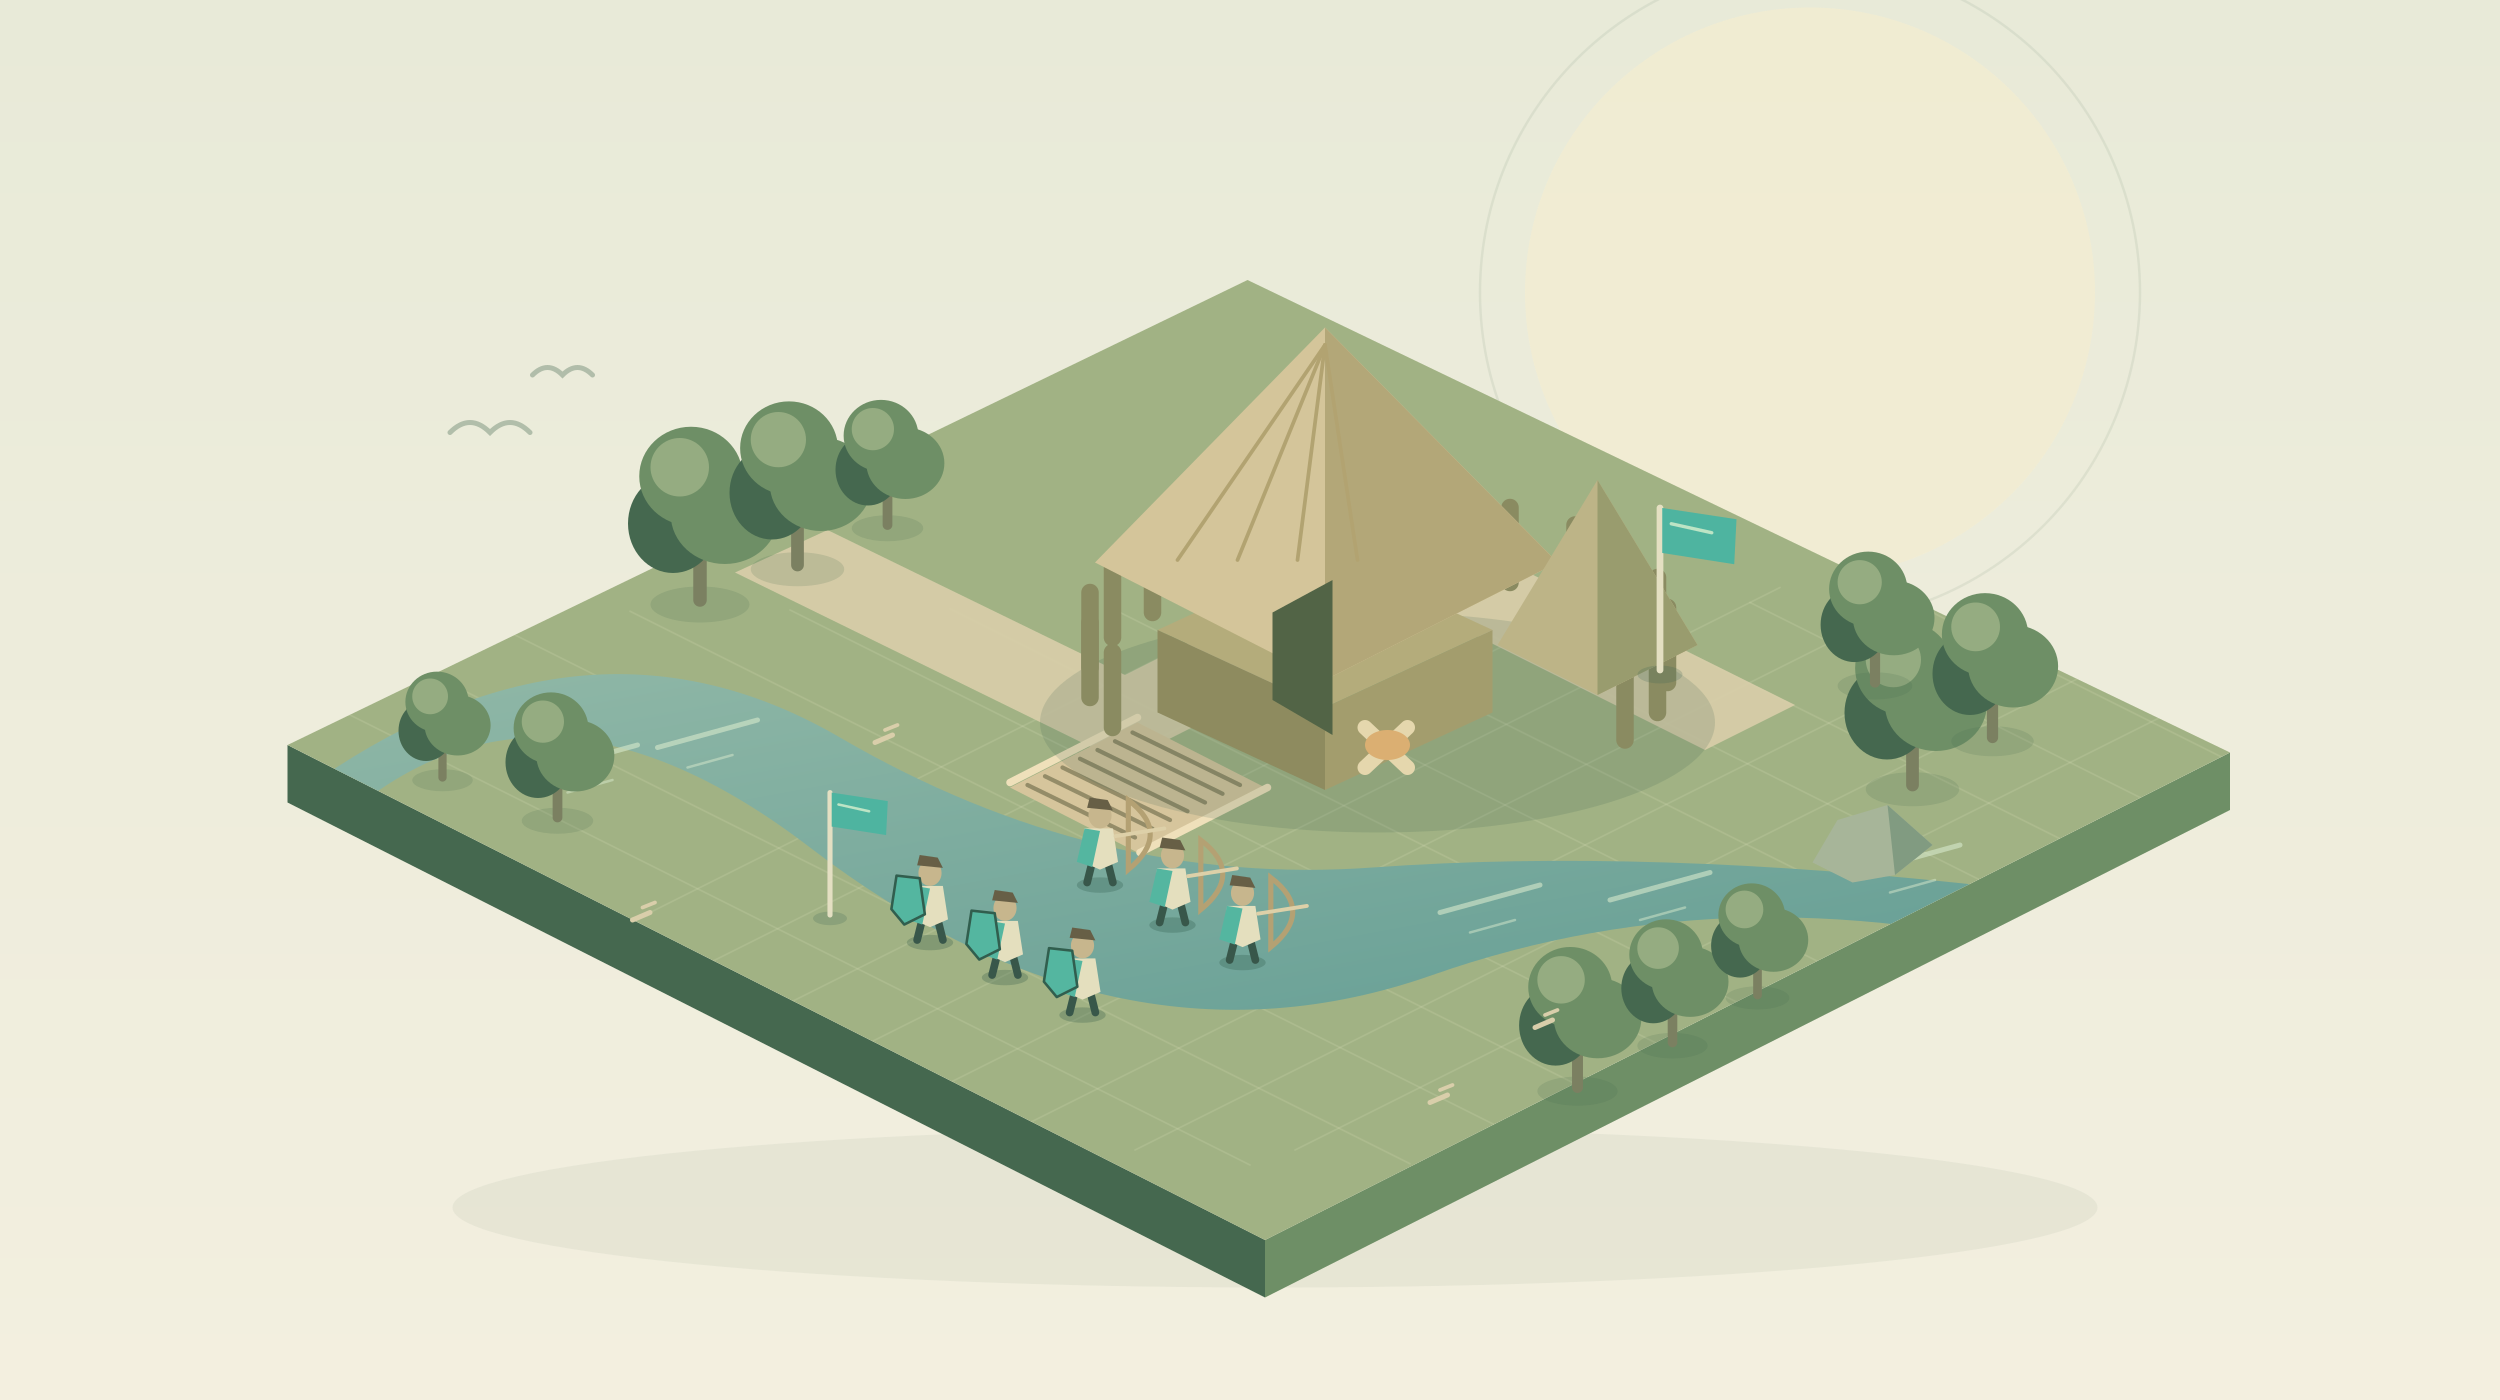
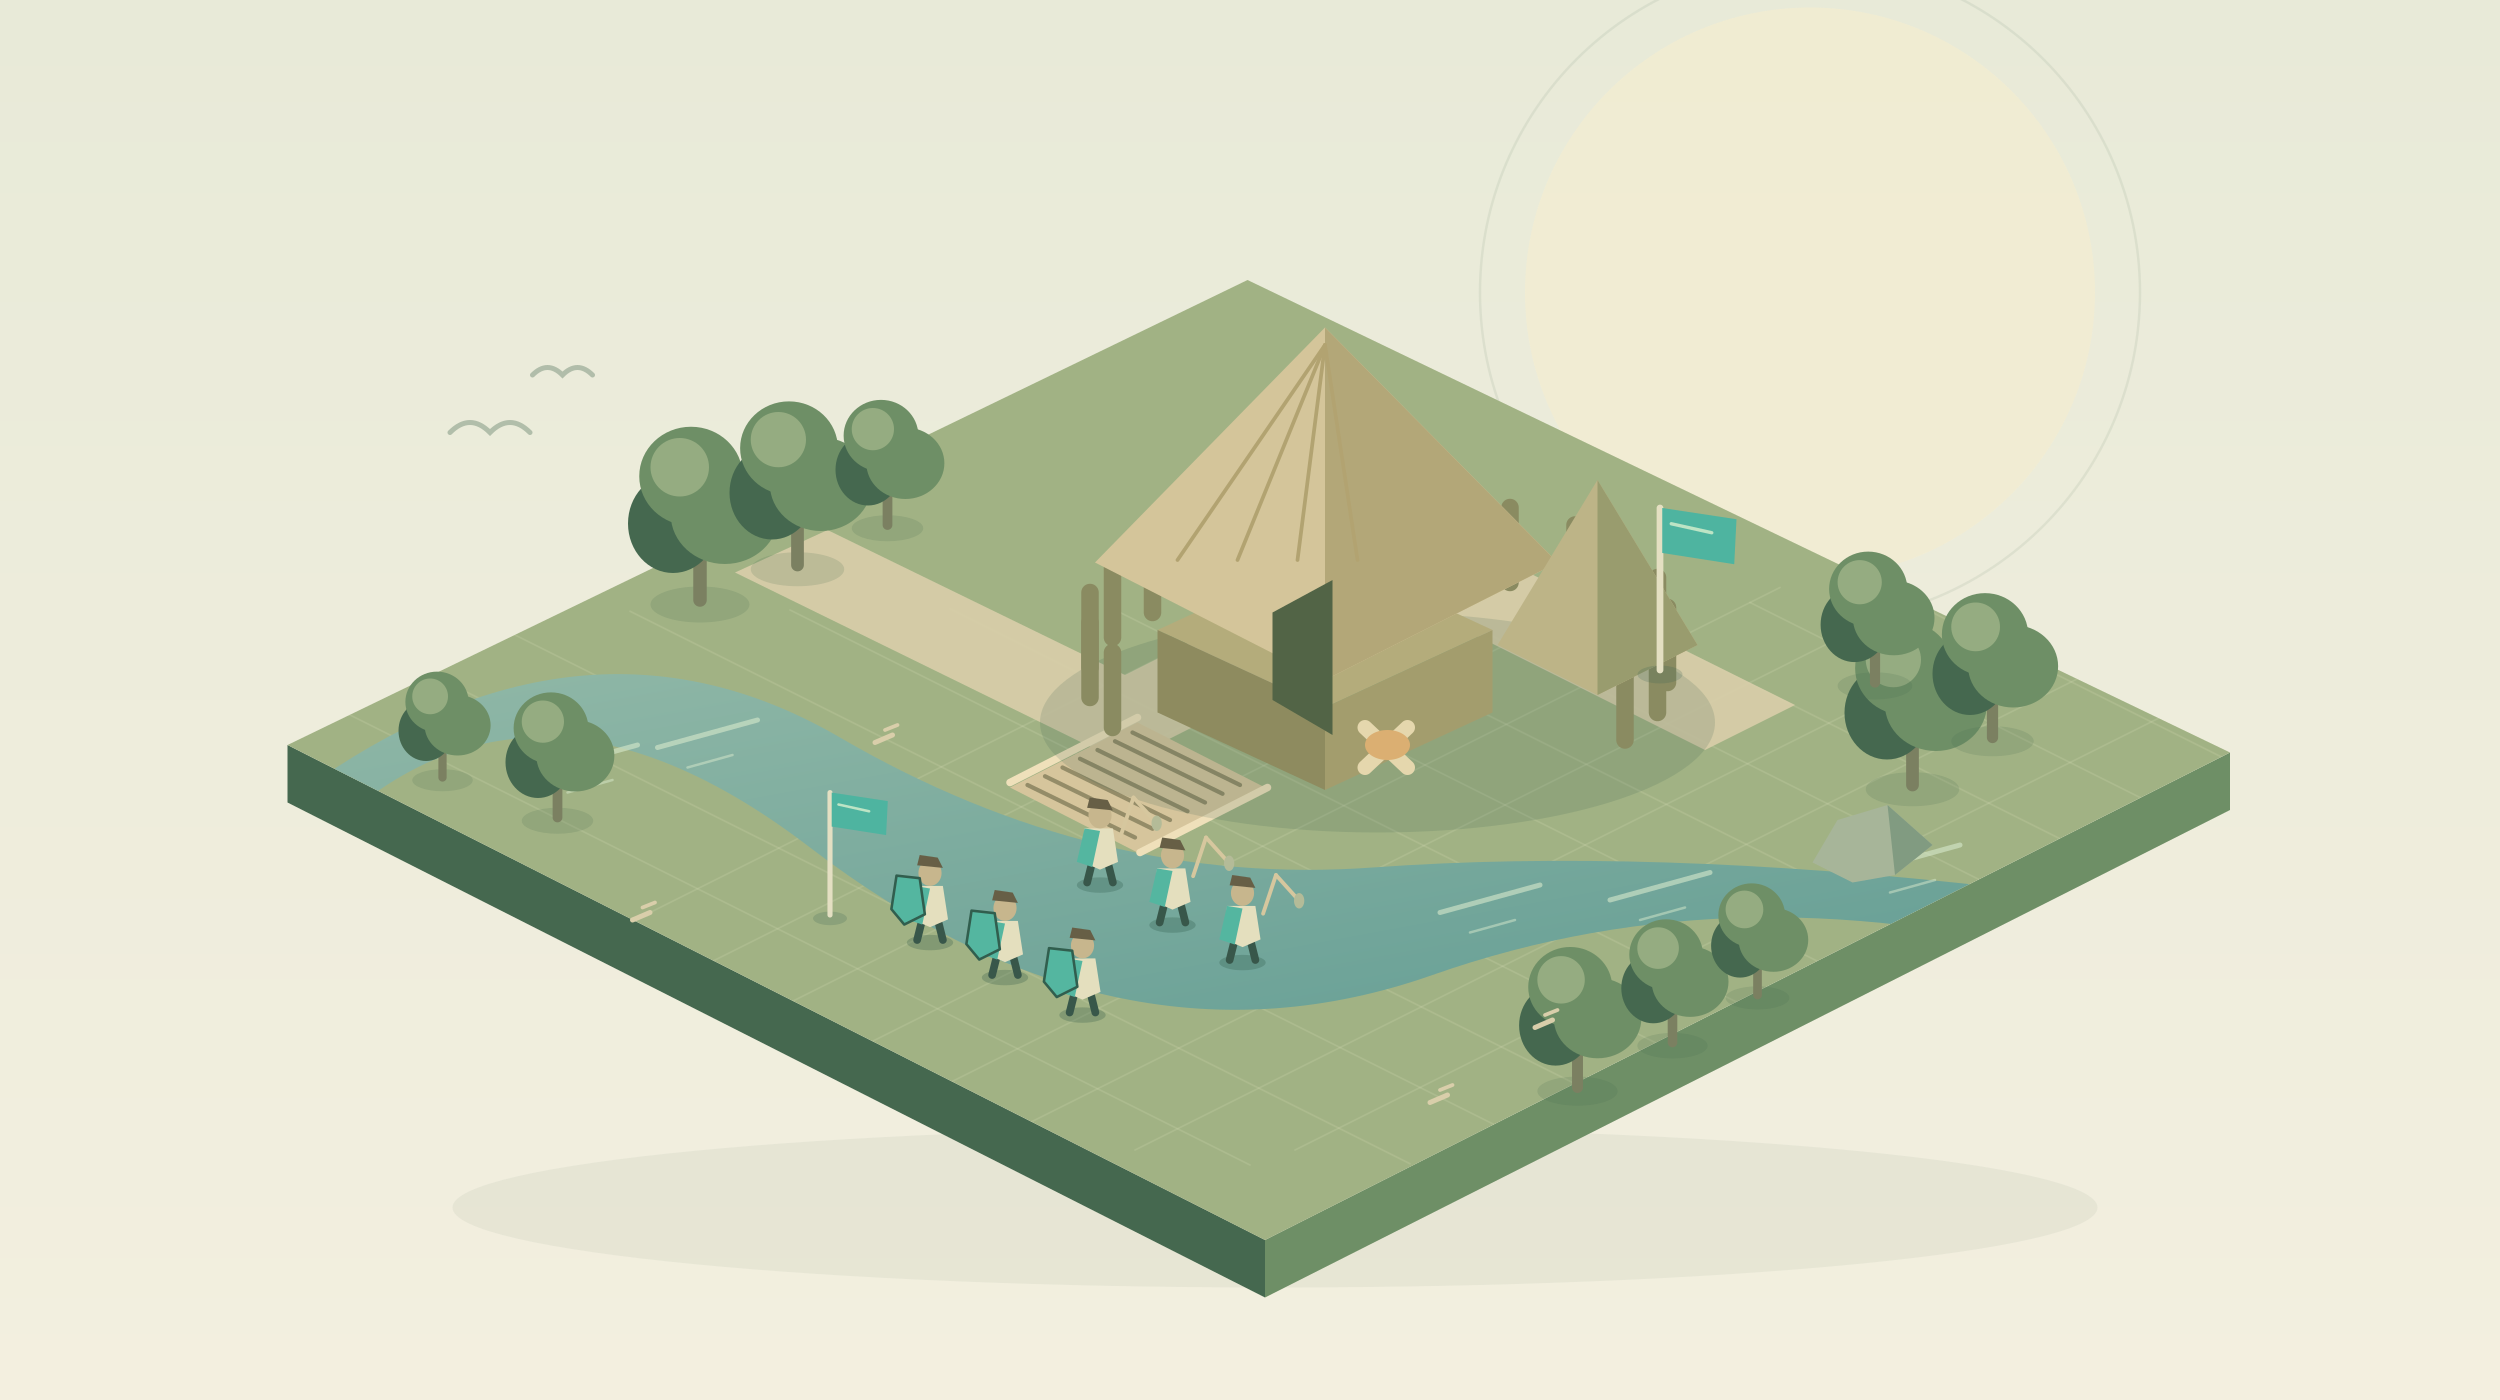
<svg xmlns="http://www.w3.org/2000/svg" viewBox="0 0 1000 560" role="img" aria-label="Original isometric era 1 stronghold illustration">
  <defs>
    <linearGradient id="sky" x2="0" y2="1">
      <stop stop-color="#e8ead8" />
      <stop offset="1" stop-color="#f3efdf" />
    </linearGradient>
    <linearGradient id="river" x2="1" y2="1">
      <stop stop-color="#91b8a7" />
      <stop offset="1" stop-color="#639d94" />
    </linearGradient>
    <clipPath id="island">
      <path d="M115 298L499 112 892 301 506 496Z" />
    </clipPath>
  </defs>
  <path fill="url(#sky)" d="M0 0H1000V560H0Z" />
  <ellipse cx="724" cy="117" rx="114" ry="114" fill="#f4edd0" opacity="0.7" />
  <circle cx="724" cy="117" r="132" fill="none" stroke="#45684f" stroke-width="1" opacity=".09" />
  <ellipse cx="510" cy="483" rx="329" ry="32" fill="#45684f" opacity="0.07" />
  <polygon points="115,298 506,496 506,519 115,321" fill="#45684f" />
  <polygon points="506,496 892,301 892,324 506,519" fill="#6e8f66" />
  <polygon points="115,298 499,112 892,301 506,496" fill="#a1b284" />
  <g clip-path="url(#island)">
    <path d="M60 246.0L500 466.0" fill="none" stroke="#f1edce" stroke-width="0.7" stroke-linecap="round" opacity="0.14" />
    <path d="M70 460L520 235" fill="none" stroke="#f1edce" stroke-width="0.7" stroke-linecap="round" opacity="0.14" />
    <path d="M124 245.5L564 465.5" fill="none" stroke="#f1edce" stroke-width="0.7" stroke-linecap="round" opacity="0.14" />
    <path d="M134 460L584 235" fill="none" stroke="#f1edce" stroke-width="0.7" stroke-linecap="round" opacity="0.14" />
    <path d="M188 245.0L628 465.0" fill="none" stroke="#f1edce" stroke-width="0.7" stroke-linecap="round" opacity="0.14" />
    <path d="M198 460L648 235" fill="none" stroke="#f1edce" stroke-width="0.7" stroke-linecap="round" opacity="0.14" />
    <path d="M252 244.5L692 464.5" fill="none" stroke="#f1edce" stroke-width="0.7" stroke-linecap="round" opacity="0.14" />
    <path d="M262 460L712 235" fill="none" stroke="#f1edce" stroke-width="0.7" stroke-linecap="round" opacity="0.14" />
    <path d="M316 244.0L756 464.0" fill="none" stroke="#f1edce" stroke-width="0.7" stroke-linecap="round" opacity="0.14" />
    <path d="M326 460L776 235" fill="none" stroke="#f1edce" stroke-width="0.7" stroke-linecap="round" opacity="0.14" />
    <path d="M380 243.5L820 463.5" fill="none" stroke="#f1edce" stroke-width="0.7" stroke-linecap="round" opacity="0.14" />
    <path d="M390 460L840 235" fill="none" stroke="#f1edce" stroke-width="0.7" stroke-linecap="round" opacity="0.14" />
    <path d="M444 243.0L884 463.0" fill="none" stroke="#f1edce" stroke-width="0.7" stroke-linecap="round" opacity="0.14" />
    <path d="M454 460L904 235" fill="none" stroke="#f1edce" stroke-width="0.7" stroke-linecap="round" opacity="0.14" />
    <path d="M508 242.5L948 462.5" fill="none" stroke="#f1edce" stroke-width="0.7" stroke-linecap="round" opacity="0.14" />
    <path d="M518 460L968 235" fill="none" stroke="#f1edce" stroke-width="0.7" stroke-linecap="round" opacity="0.14" />
    <path d="M572 242.0L1012 462.0" fill="none" stroke="#f1edce" stroke-width="0.7" stroke-linecap="round" opacity="0.14" />
    <path d="M582 460L1032 235" fill="none" stroke="#f1edce" stroke-width="0.7" stroke-linecap="round" opacity="0.14" />
    <path d="M636 241.5L1076 461.5" fill="none" stroke="#f1edce" stroke-width="0.7" stroke-linecap="round" opacity="0.14" />
    <path d="M646 460L1096 235" fill="none" stroke="#f1edce" stroke-width="0.7" stroke-linecap="round" opacity="0.14" />
    <path d="M700 241.0L1140 461.0" fill="none" stroke="#f1edce" stroke-width="0.7" stroke-linecap="round" opacity="0.14" />
    <path d="M710 460L1160 235" fill="none" stroke="#f1edce" stroke-width="0.7" stroke-linecap="round" opacity="0.14" />
    <path d="M764 240.5L1204 460.5" fill="none" stroke="#f1edce" stroke-width="0.7" stroke-linecap="round" opacity="0.14" />
    <path d="M774 460L1224 235" fill="none" stroke="#f1edce" stroke-width="0.7" stroke-linecap="round" opacity="0.14" />
    <path d="M828 240.0L1268 460.0" fill="none" stroke="#f1edce" stroke-width="0.7" stroke-linecap="round" opacity="0.14" />
    <path d="M838 460L1288 235" fill="none" stroke="#f1edce" stroke-width="0.7" stroke-linecap="round" opacity="0.14" />
    <path d="M892 239.5L1332 459.5" fill="none" stroke="#f1edce" stroke-width="0.7" stroke-linecap="round" opacity="0.14" />
    <path d="M902 460L1352 235" fill="none" stroke="#f1edce" stroke-width="0.7" stroke-linecap="round" opacity="0.14" />
    <path d="M956 239.0L1396 459.0" fill="none" stroke="#f1edce" stroke-width="0.7" stroke-linecap="round" opacity="0.14" />
    <path d="M966 460L1416 235" fill="none" stroke="#f1edce" stroke-width="0.7" stroke-linecap="round" opacity="0.14" />
    <path d="M120 317Q233 235 336 295T549 347T800 355L840 386Q698 346 573 390T324 339T112 354Z" fill="url(#river)" />
    <path d="M215 309L255 298" fill="none" stroke="#d7e9cc" stroke-width="2" stroke-linecap="round" opacity="0.6" />
    <path d="M227 317L245 312" fill="none" stroke="#d7e9cc" stroke-width="1" stroke-linecap="round" opacity="0.5" />
    <path d="M263 299L303 288" fill="none" stroke="#d7e9cc" stroke-width="2" stroke-linecap="round" opacity="0.6" />
    <path d="M275 307L293 302" fill="none" stroke="#d7e9cc" stroke-width="1" stroke-linecap="round" opacity="0.5" />
    <path d="M576 365L616 354" fill="none" stroke="#d7e9cc" stroke-width="2" stroke-linecap="round" opacity="0.6" />
    <path d="M588 373L606 368" fill="none" stroke="#d7e9cc" stroke-width="1" stroke-linecap="round" opacity="0.5" />
    <path d="M644 360L684 349" fill="none" stroke="#d7e9cc" stroke-width="2" stroke-linecap="round" opacity="0.6" />
    <path d="M656 368L674 363" fill="none" stroke="#d7e9cc" stroke-width="1" stroke-linecap="round" opacity="0.5" />
    <path d="M744 349L784 338" fill="none" stroke="#d7e9cc" stroke-width="2" stroke-linecap="round" opacity="0.6" />
    <path d="M756 357L774 352" fill="none" stroke="#d7e9cc" stroke-width="1" stroke-linecap="round" opacity="0.5" />
    <path d="M294 229L449 305 570 244 682 300 718 282 571 209 450 270 331 212Z" fill="#d9ceaa" opacity=".9" />
    <polygon points="404,315 455,289 506,315 455,341" fill="#d6c59c" />
    <path d="M411 314.0L454 335.0" fill="none" stroke="#948c68" stroke-width="1.7" stroke-linecap="round" opacity="1" />
    <path d="M418 310.5L461 331.5" fill="none" stroke="#948c68" stroke-width="1.7" stroke-linecap="round" opacity="1" />
    <path d="M425 307.0L468 328.0" fill="none" stroke="#948c68" stroke-width="1.7" stroke-linecap="round" opacity="1" />
    <path d="M432 303.5L475 324.5" fill="none" stroke="#948c68" stroke-width="1.7" stroke-linecap="round" opacity="1" />
    <path d="M439 300.0L482 321.0" fill="none" stroke="#948c68" stroke-width="1.7" stroke-linecap="round" opacity="1" />
    <path d="M446 296.5L489 317.5" fill="none" stroke="#948c68" stroke-width="1.7" stroke-linecap="round" opacity="1" />
    <path d="M453 293.0L496 314.0" fill="none" stroke="#948c68" stroke-width="1.7" stroke-linecap="round" opacity="1" />
    <path d="M404 313L455 287" fill="none" stroke="#efe0ba" stroke-width="3" stroke-linecap="round" opacity="1" />
    <path d="M456 341L507 315" fill="none" stroke="#efe0ba" stroke-width="3" stroke-linecap="round" opacity="1" />
  </g>
  <g transform="translate(280 240) scale(0.9)">
    <ellipse cx="0" cy="2" rx="22" ry="8" fill="#45684f" opacity="0.17" />
    <path d="M0 0L0 -40" fill="none" stroke="#7b8061" stroke-width="6" stroke-linecap="round" opacity="1" />
    <ellipse cx="-12" cy="-34" rx="20" ry="22" fill="#45684f" opacity="1" />
    <ellipse cx="11" cy="-38" rx="24" ry="22" fill="#6e8f66" opacity="1" />
    <ellipse cx="-4" cy="-55" rx="23" ry="22" fill="#6e8f66" opacity="1" />
    <ellipse cx="-9" cy="-59" rx="13" ry="13" fill="#b5c497" opacity="0.55" />
  </g>
  <g transform="translate(319 226) scale(0.85)">
    <ellipse cx="0" cy="2" rx="22" ry="8" fill="#45684f" opacity="0.17" />
    <path d="M0 0L0 -40" fill="none" stroke="#7b8061" stroke-width="6" stroke-linecap="round" opacity="1" />
    <ellipse cx="-12" cy="-34" rx="20" ry="22" fill="#45684f" opacity="1" />
    <ellipse cx="11" cy="-38" rx="24" ry="22" fill="#6e8f66" opacity="1" />
    <ellipse cx="-4" cy="-55" rx="23" ry="22" fill="#6e8f66" opacity="1" />
    <ellipse cx="-9" cy="-59" rx="13" ry="13" fill="#b5c497" opacity="0.55" />
  </g>
  <g transform="translate(355 210) scale(0.65)">
    <ellipse cx="0" cy="2" rx="22" ry="8" fill="#45684f" opacity="0.17" />
    <path d="M0 0L0 -40" fill="none" stroke="#7b8061" stroke-width="6" stroke-linecap="round" opacity="1" />
    <ellipse cx="-12" cy="-34" rx="20" ry="22" fill="#45684f" opacity="1" />
    <ellipse cx="11" cy="-38" rx="24" ry="22" fill="#6e8f66" opacity="1" />
    <ellipse cx="-4" cy="-55" rx="23" ry="22" fill="#6e8f66" opacity="1" />
    <ellipse cx="-9" cy="-59" rx="13" ry="13" fill="#b5c497" opacity="0.55" />
  </g>
  <g transform="translate(765 314) scale(0.85)">
    <ellipse cx="0" cy="2" rx="22" ry="8" fill="#45684f" opacity="0.17" />
    <path d="M0 0L0 -40" fill="none" stroke="#7b8061" stroke-width="6" stroke-linecap="round" opacity="1" />
    <ellipse cx="-12" cy="-34" rx="20" ry="22" fill="#45684f" opacity="1" />
    <ellipse cx="11" cy="-38" rx="24" ry="22" fill="#6e8f66" opacity="1" />
    <ellipse cx="-4" cy="-55" rx="23" ry="22" fill="#6e8f66" opacity="1" />
    <ellipse cx="-9" cy="-59" rx="13" ry="13" fill="#b5c497" opacity="0.55" />
  </g>
  <g transform="translate(797 295) scale(0.75)">
    <ellipse cx="0" cy="2" rx="22" ry="8" fill="#45684f" opacity="0.17" />
    <path d="M0 0L0 -40" fill="none" stroke="#7b8061" stroke-width="6" stroke-linecap="round" opacity="1" />
    <ellipse cx="-12" cy="-34" rx="20" ry="22" fill="#45684f" opacity="1" />
    <ellipse cx="11" cy="-38" rx="24" ry="22" fill="#6e8f66" opacity="1" />
    <ellipse cx="-4" cy="-55" rx="23" ry="22" fill="#6e8f66" opacity="1" />
    <ellipse cx="-9" cy="-59" rx="13" ry="13" fill="#b5c497" opacity="0.55" />
  </g>
  <g transform="translate(750 273) scale(0.68)">
    <ellipse cx="0" cy="2" rx="22" ry="8" fill="#45684f" opacity="0.17" />
    <path d="M0 0L0 -40" fill="none" stroke="#7b8061" stroke-width="6" stroke-linecap="round" opacity="1" />
    <ellipse cx="-12" cy="-34" rx="20" ry="22" fill="#45684f" opacity="1" />
    <ellipse cx="11" cy="-38" rx="24" ry="22" fill="#6e8f66" opacity="1" />
    <ellipse cx="-4" cy="-55" rx="23" ry="22" fill="#6e8f66" opacity="1" />
    <ellipse cx="-9" cy="-59" rx="13" ry="13" fill="#b5c497" opacity="0.55" />
  </g>
  <g transform="translate(223 327) scale(0.65)">
    <ellipse cx="0" cy="2" rx="22" ry="8" fill="#45684f" opacity="0.17" />
    <path d="M0 0L0 -40" fill="none" stroke="#7b8061" stroke-width="6" stroke-linecap="round" opacity="1" />
    <ellipse cx="-12" cy="-34" rx="20" ry="22" fill="#45684f" opacity="1" />
    <ellipse cx="11" cy="-38" rx="24" ry="22" fill="#6e8f66" opacity="1" />
    <ellipse cx="-4" cy="-55" rx="23" ry="22" fill="#6e8f66" opacity="1" />
    <ellipse cx="-9" cy="-59" rx="13" ry="13" fill="#b5c497" opacity="0.55" />
  </g>
  <g transform="translate(551 253)">
    <ellipse cx="0" cy="36" rx="135" ry="44" fill="#345c4c" opacity="0.16" />
    <path d="M116 20L116 -10" fill="none" stroke="#8a8b61" stroke-width="7" stroke-linecap="round" opacity="1" />
    <path d="M112 32L112 2" fill="none" stroke="#8a8b61" stroke-width="7" stroke-linecap="round" opacity="1" />
    <path d="M99 43L99 13" fill="none" stroke="#8a8b61" stroke-width="7" stroke-linecap="round" opacity="1" />
    <path d="M-106 38L-106 8" fill="none" stroke="#8a8b61" stroke-width="7" stroke-linecap="round" opacity="1" />
    <path d="M-115 26L-115 -4" fill="none" stroke="#8a8b61" stroke-width="7" stroke-linecap="round" opacity="1" />
    <path d="M-115 14L-115 -16" fill="none" stroke="#8a8b61" stroke-width="7" stroke-linecap="round" opacity="1" />
    <path d="M-106 2L-106 -28" fill="none" stroke="#8a8b61" stroke-width="7" stroke-linecap="round" opacity="1" />
    <path d="M-90 -8L-90 -38" fill="none" stroke="#8a8b61" stroke-width="7" stroke-linecap="round" opacity="1" />
    <path d="M-67 -17L-67 -47" fill="none" stroke="#8a8b61" stroke-width="7" stroke-linecap="round" opacity="1" />
    <path d="M-39 -22L-39 -52" fill="none" stroke="#8a8b61" stroke-width="7" stroke-linecap="round" opacity="1" />
    <path d="M-8 -25L-8 -55" fill="none" stroke="#8a8b61" stroke-width="7" stroke-linecap="round" opacity="1" />
    <path d="M24 -24L24 -54" fill="none" stroke="#8a8b61" stroke-width="7" stroke-linecap="round" opacity="1" />
    <path d="M53 -20L53 -50" fill="none" stroke="#8a8b61" stroke-width="7" stroke-linecap="round" opacity="1" />
    <path d="M79 -13L79 -43" fill="none" stroke="#8a8b61" stroke-width="7" stroke-linecap="round" opacity="1" />
    <path d="M99 -3L99 -33" fill="none" stroke="#8a8b61" stroke-width="7" stroke-linecap="round" opacity="1" />
    <path d="M112 8L112 -22" fill="none" stroke="#8a8b61" stroke-width="7" stroke-linecap="round" opacity="1" />
    <polygon points="-21,-32 46,-1 -21,30 -88,-1" fill="#b4ac7b" />
    <polygon points="-88,-1 -21,30 -21,63 -88,32" fill="#8e8b5f" />
    <polygon points="-21,30 46,-1 46,32 -21,63" fill="#a39d6d" />
    <polygon points="-113,-28 -21,-122 72,-28 -21,19" fill="#d4c59a" />
    <polygon points="-21,-122 72,-28 -21,19" fill="#b3a778" />
    <path d="M-21 -115L-80 -29" fill="none" stroke="#b2a371" stroke-width="1.5" stroke-linecap="round" opacity="1" />
    <path d="M-21 -115L-56 -29" fill="none" stroke="#b2a371" stroke-width="1.5" stroke-linecap="round" opacity="1" />
    <path d="M-21 -115L-32 -29" fill="none" stroke="#b2a371" stroke-width="1.5" stroke-linecap="round" opacity="1" />
    <path d="M-21 -115L-8 -29" fill="none" stroke="#b2a371" stroke-width="1.5" stroke-linecap="round" opacity="1" />
    <polygon points="-42,-8 -18,-21 -18,41 -42,27" fill="#526446" />
    <polygon points="48,5 88,-61 128,5 88,25" fill="#bdb487" />
    <polygon points="88,-61 128,5 88,25" fill="#999c6e" />
    <path d="M-5 54L12 38" fill="none" stroke="#e5d7ad" stroke-width="6" stroke-linecap="round" opacity="1" />
    <path d="M-5 38L12 54" fill="none" stroke="#e5d7ad" stroke-width="6" stroke-linecap="round" opacity="1" />
    <ellipse cx="4" cy="45" rx="9" ry="6" fill="#dbaf72" opacity="1" />
  </g>
  <g transform="translate(664 268) scale(0.9)">
    <ellipse cx="0" cy="2" rx="10" ry="4" fill="#345e4e" opacity="0.2" />
    <path d="M0 0L0 -72" fill="none" stroke="#e4dfc2" stroke-width="3" stroke-linecap="round" opacity="1" />
    <polygon points="1,-72 34,-67 33,-47 1,-52" fill="#4eb4a0" />
    <path d="M5 -65L23 -61" fill="none" stroke="#d8f0ce" stroke-width="1.5" stroke-linecap="round" opacity="0.8" />
  </g>
  <g transform="translate(372 376) scale(1.03)">
    <ellipse cx="0" cy="1" rx="9" ry="3" fill="#244f3e" opacity="0.25" />
    <path d="M-3 -8L-5 0" fill="none" stroke="#38574a" stroke-width="3" stroke-linecap="round" opacity="1" />
    <path d="M3 -8L5 0" fill="none" stroke="#38574a" stroke-width="3" stroke-linecap="round" opacity="1" />
    <polygon points="-6,-21 5,-21 7,-8 0,-5 -7,-8" fill="#e4dfbe" />
    <polygon points="-6,-21 -9,-8 -3,-6 0,-20" fill="#54b6a0" />
    <ellipse cx="0" cy="-26" rx="4.5" ry="5" fill="#c7b68d" opacity="1" />
    <polygon points="-5,-29 -4,-33 3,-32 5,-28" fill="#675f46" />
    <polygon points="-13,-25 -4,-24 -2,-10 -10,-6 -15,-12" fill="#54b6a0" stroke="#315e4e" stroke-width="1" stroke-linejoin="round" />
  </g>
  <g transform="translate(402 390) scale(1.03)">
    <ellipse cx="0" cy="1" rx="9" ry="3" fill="#244f3e" opacity="0.25" />
    <path d="M-3 -8L-5 0" fill="none" stroke="#38574a" stroke-width="3" stroke-linecap="round" opacity="1" />
    <path d="M3 -8L5 0" fill="none" stroke="#38574a" stroke-width="3" stroke-linecap="round" opacity="1" />
    <polygon points="-6,-21 5,-21 7,-8 0,-5 -7,-8" fill="#e4dfbe" />
    <polygon points="-6,-21 -9,-8 -3,-6 0,-20" fill="#54b6a0" />
    <ellipse cx="0" cy="-26" rx="4.5" ry="5" fill="#c7b68d" opacity="1" />
    <polygon points="-5,-29 -4,-33 3,-32 5,-28" fill="#675f46" />
    <polygon points="-13,-25 -4,-24 -2,-10 -10,-6 -15,-12" fill="#54b6a0" stroke="#315e4e" stroke-width="1" stroke-linejoin="round" />
  </g>
  <g transform="translate(433 405) scale(1.03)">
    <ellipse cx="0" cy="1" rx="9" ry="3" fill="#244f3e" opacity="0.25" />
    <path d="M-3 -8L-5 0" fill="none" stroke="#38574a" stroke-width="3" stroke-linecap="round" opacity="1" />
    <path d="M3 -8L5 0" fill="none" stroke="#38574a" stroke-width="3" stroke-linecap="round" opacity="1" />
    <polygon points="-6,-21 5,-21 7,-8 0,-5 -7,-8" fill="#e4dfbe" />
    <polygon points="-6,-21 -9,-8 -3,-6 0,-20" fill="#54b6a0" />
    <ellipse cx="0" cy="-26" rx="4.5" ry="5" fill="#c7b68d" opacity="1" />
    <polygon points="-5,-29 -4,-33 3,-32 5,-28" fill="#675f46" />
    <polygon points="-13,-25 -4,-24 -2,-10 -10,-6 -15,-12" fill="#54b6a0" stroke="#315e4e" stroke-width="1" stroke-linejoin="round" />
  </g>
  <g transform="translate(440 353) scale(1.03)">
    <ellipse cx="0" cy="1" rx="9" ry="3" fill="#244f3e" opacity="0.25" />
    <path d="M-3 -8L-5 0" fill="none" stroke="#38574a" stroke-width="3" stroke-linecap="round" opacity="1" />
    <path d="M3 -8L5 0" fill="none" stroke="#38574a" stroke-width="3" stroke-linecap="round" opacity="1" />
    <polygon points="-6,-21 5,-21 7,-8 0,-5 -7,-8" fill="#e4dfbe" />
    <polygon points="-6,-21 -9,-8 -3,-6 0,-20" fill="#54b6a0" />
    <ellipse cx="0" cy="-26" rx="4.5" ry="5" fill="#c7b68d" opacity="1" />
    <polygon points="-5,-29 -4,-33 3,-32 5,-28" fill="#675f46" />
-     <path d="M11 -32Q28 -19 11 -5Z" fill="none" stroke="#b4a173" stroke-width="2" />
-     <path d="M6 -18L25 -21" fill="none" stroke="#ddd0a8" stroke-width="1.5" stroke-linecap="round" opacity="1" />
+     <path d="M8 -18L13 -33" fill="none" stroke="#d6c79e" stroke-width="1.5" stroke-linecap="round" opacity="1" />
+     <path d="M13 -33L22 -23" fill="none" stroke="#d6c79e" stroke-width="1.5" stroke-linecap="round" opacity="1" />
+     <ellipse cx="22" cy="-23" rx="2" ry="3" fill="#b4bb98" opacity="1" />
  </g>
  <g transform="translate(469 369) scale(1.03)">
    <ellipse cx="0" cy="1" rx="9" ry="3" fill="#244f3e" opacity="0.25" />
    <path d="M-3 -8L-5 0" fill="none" stroke="#38574a" stroke-width="3" stroke-linecap="round" opacity="1" />
    <path d="M3 -8L5 0" fill="none" stroke="#38574a" stroke-width="3" stroke-linecap="round" opacity="1" />
    <polygon points="-6,-21 5,-21 7,-8 0,-5 -7,-8" fill="#e4dfbe" />
    <polygon points="-6,-21 -9,-8 -3,-6 0,-20" fill="#54b6a0" />
    <ellipse cx="0" cy="-26" rx="4.5" ry="5" fill="#c7b68d" opacity="1" />
    <polygon points="-5,-29 -4,-33 3,-32 5,-28" fill="#675f46" />
-     <path d="M11 -32Q28 -19 11 -5Z" fill="none" stroke="#b4a173" stroke-width="2" />
-     <path d="M6 -18L25 -21" fill="none" stroke="#ddd0a8" stroke-width="1.5" stroke-linecap="round" opacity="1" />
+     <path d="M8 -18L13 -33" fill="none" stroke="#d6c79e" stroke-width="1.5" stroke-linecap="round" opacity="1" />
+     <path d="M13 -33L22 -23" fill="none" stroke="#d6c79e" stroke-width="1.5" stroke-linecap="round" opacity="1" />
+     <ellipse cx="22" cy="-23" rx="2" ry="3" fill="#b4bb98" opacity="1" />
  </g>
  <g transform="translate(497 384) scale(1.03)">
    <ellipse cx="0" cy="1" rx="9" ry="3" fill="#244f3e" opacity="0.25" />
    <path d="M-3 -8L-5 0" fill="none" stroke="#38574a" stroke-width="3" stroke-linecap="round" opacity="1" />
    <path d="M3 -8L5 0" fill="none" stroke="#38574a" stroke-width="3" stroke-linecap="round" opacity="1" />
    <polygon points="-6,-21 5,-21 7,-8 0,-5 -7,-8" fill="#e4dfbe" />
    <polygon points="-6,-21 -9,-8 -3,-6 0,-20" fill="#54b6a0" />
    <ellipse cx="0" cy="-26" rx="4.5" ry="5" fill="#c7b68d" opacity="1" />
    <polygon points="-5,-29 -4,-33 3,-32 5,-28" fill="#675f46" />
-     <path d="M11 -32Q28 -19 11 -5Z" fill="none" stroke="#b4a173" stroke-width="2" />
-     <path d="M6 -18L25 -21" fill="none" stroke="#ddd0a8" stroke-width="1.5" stroke-linecap="round" opacity="1" />
+     <path d="M8 -18L13 -33" fill="none" stroke="#d6c79e" stroke-width="1.5" stroke-linecap="round" opacity="1" />
+     <path d="M13 -33L22 -23" fill="none" stroke="#d6c79e" stroke-width="1.5" stroke-linecap="round" opacity="1" />
+     <ellipse cx="22" cy="-23" rx="2" ry="3" fill="#b4bb98" opacity="1" />
  </g>
  <g transform="translate(332 366) scale(0.68)">
    <ellipse cx="0" cy="2" rx="10" ry="4" fill="#345e4e" opacity="0.2" />
    <path d="M0 0L0 -72" fill="none" stroke="#e4dfc2" stroke-width="3" stroke-linecap="round" opacity="1" />
    <polygon points="1,-72 34,-67 33,-47 1,-52" fill="#4eb4a0" />
    <path d="M5 -65L23 -61" fill="none" stroke="#d8f0ce" stroke-width="1.5" stroke-linecap="round" opacity="0.8" />
  </g>
  <g transform="translate(631 435) scale(0.73)">
    <ellipse cx="0" cy="2" rx="22" ry="8" fill="#45684f" opacity="0.17" />
    <path d="M0 0L0 -40" fill="none" stroke="#7b8061" stroke-width="6" stroke-linecap="round" opacity="1" />
    <ellipse cx="-12" cy="-34" rx="20" ry="22" fill="#45684f" opacity="1" />
    <ellipse cx="11" cy="-38" rx="24" ry="22" fill="#6e8f66" opacity="1" />
    <ellipse cx="-4" cy="-55" rx="23" ry="22" fill="#6e8f66" opacity="1" />
    <ellipse cx="-9" cy="-59" rx="13" ry="13" fill="#b5c497" opacity="0.55" />
  </g>
  <g transform="translate(669 417) scale(0.64)">
    <ellipse cx="0" cy="2" rx="22" ry="8" fill="#45684f" opacity="0.17" />
    <path d="M0 0L0 -40" fill="none" stroke="#7b8061" stroke-width="6" stroke-linecap="round" opacity="1" />
    <ellipse cx="-12" cy="-34" rx="20" ry="22" fill="#45684f" opacity="1" />
    <ellipse cx="11" cy="-38" rx="24" ry="22" fill="#6e8f66" opacity="1" />
    <ellipse cx="-4" cy="-55" rx="23" ry="22" fill="#6e8f66" opacity="1" />
    <ellipse cx="-9" cy="-59" rx="13" ry="13" fill="#b5c497" opacity="0.55" />
  </g>
  <g transform="translate(703 398) scale(0.58)">
    <ellipse cx="0" cy="2" rx="22" ry="8" fill="#45684f" opacity="0.17" />
    <path d="M0 0L0 -40" fill="none" stroke="#7b8061" stroke-width="6" stroke-linecap="round" opacity="1" />
    <ellipse cx="-12" cy="-34" rx="20" ry="22" fill="#45684f" opacity="1" />
    <ellipse cx="11" cy="-38" rx="24" ry="22" fill="#6e8f66" opacity="1" />
    <ellipse cx="-4" cy="-55" rx="23" ry="22" fill="#6e8f66" opacity="1" />
    <ellipse cx="-9" cy="-59" rx="13" ry="13" fill="#b5c497" opacity="0.55" />
  </g>
  <g transform="translate(177 311) scale(0.55)">
    <ellipse cx="0" cy="2" rx="22" ry="8" fill="#45684f" opacity="0.17" />
    <path d="M0 0L0 -40" fill="none" stroke="#7b8061" stroke-width="6" stroke-linecap="round" opacity="1" />
    <ellipse cx="-12" cy="-34" rx="20" ry="22" fill="#45684f" opacity="1" />
    <ellipse cx="11" cy="-38" rx="24" ry="22" fill="#6e8f66" opacity="1" />
    <ellipse cx="-4" cy="-55" rx="23" ry="22" fill="#6e8f66" opacity="1" />
    <ellipse cx="-9" cy="-59" rx="13" ry="13" fill="#b5c497" opacity="0.55" />
  </g>
  <polygon points="725,345 735,328 755,322 773,338 758,350 741,353" fill="#a7b599" />
  <polygon points="755,322 773,338 758,350" fill="#819b81" />
  <path d="M253 368L260 365" fill="none" stroke="#d9ceaa" stroke-width="2" stroke-linecap="round" opacity="1" />
  <path d="M257 363L262 361" fill="none" stroke="#d9ceaa" stroke-width="1.5" stroke-linecap="round" opacity="1" />
  <path d="M572 441L579 438" fill="none" stroke="#d9ceaa" stroke-width="2" stroke-linecap="round" opacity="1" />
  <path d="M576 436L581 434" fill="none" stroke="#d9ceaa" stroke-width="1.5" stroke-linecap="round" opacity="1" />
  <path d="M614 411L621 408" fill="none" stroke="#d9ceaa" stroke-width="2" stroke-linecap="round" opacity="1" />
  <path d="M618 406L623 404" fill="none" stroke="#d9ceaa" stroke-width="1.5" stroke-linecap="round" opacity="1" />
  <path d="M350 297L357 294" fill="none" stroke="#d9ceaa" stroke-width="2" stroke-linecap="round" opacity="1" />
  <path d="M354 292L359 290" fill="none" stroke="#d9ceaa" stroke-width="1.5" stroke-linecap="round" opacity="1" />
  <path d="M180 173q8 -8 16 0q8 -8 16 0M213 150q6 -6 12 0q6 -6 12 0" fill="none" stroke="#45684f" stroke-width="2" stroke-linecap="round" opacity=".35" />
</svg>
